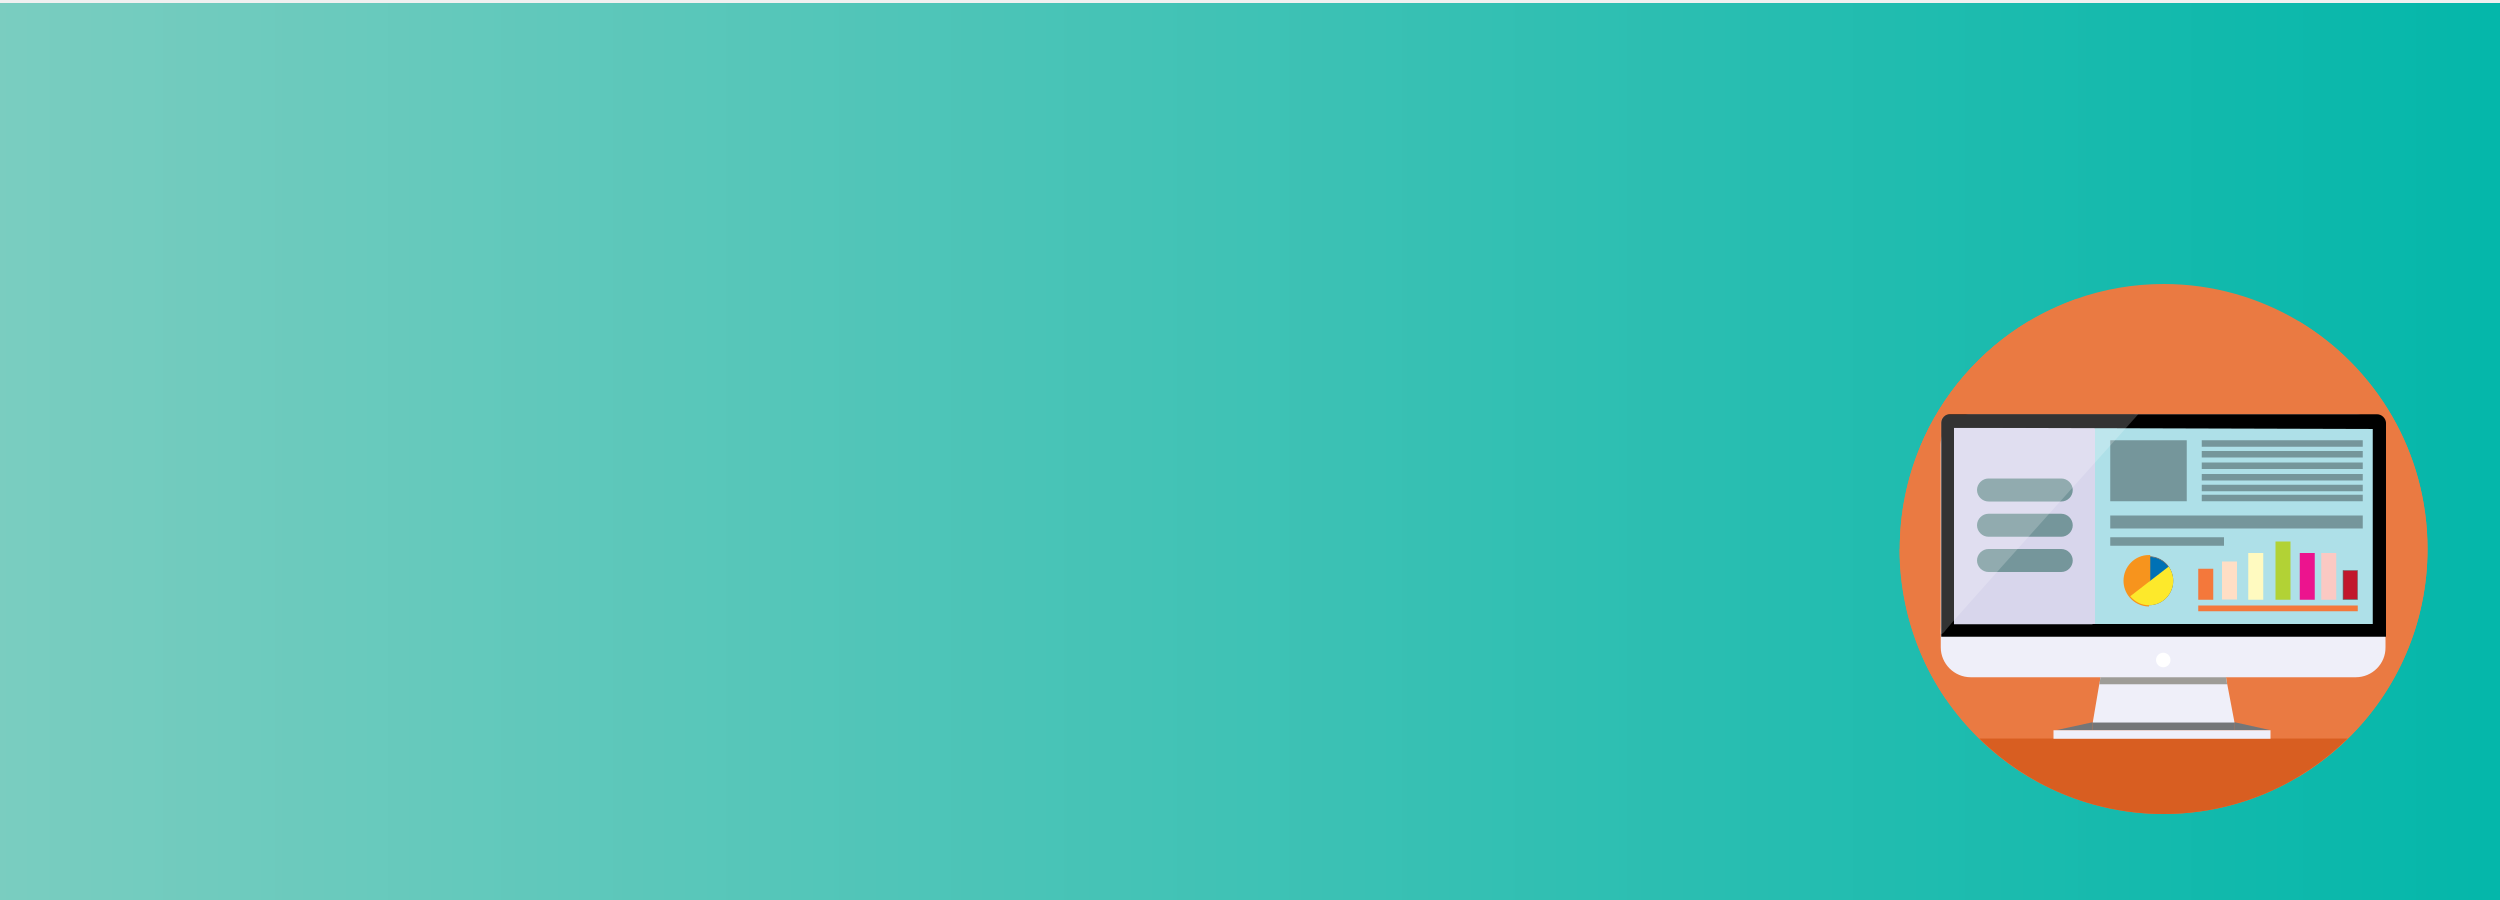
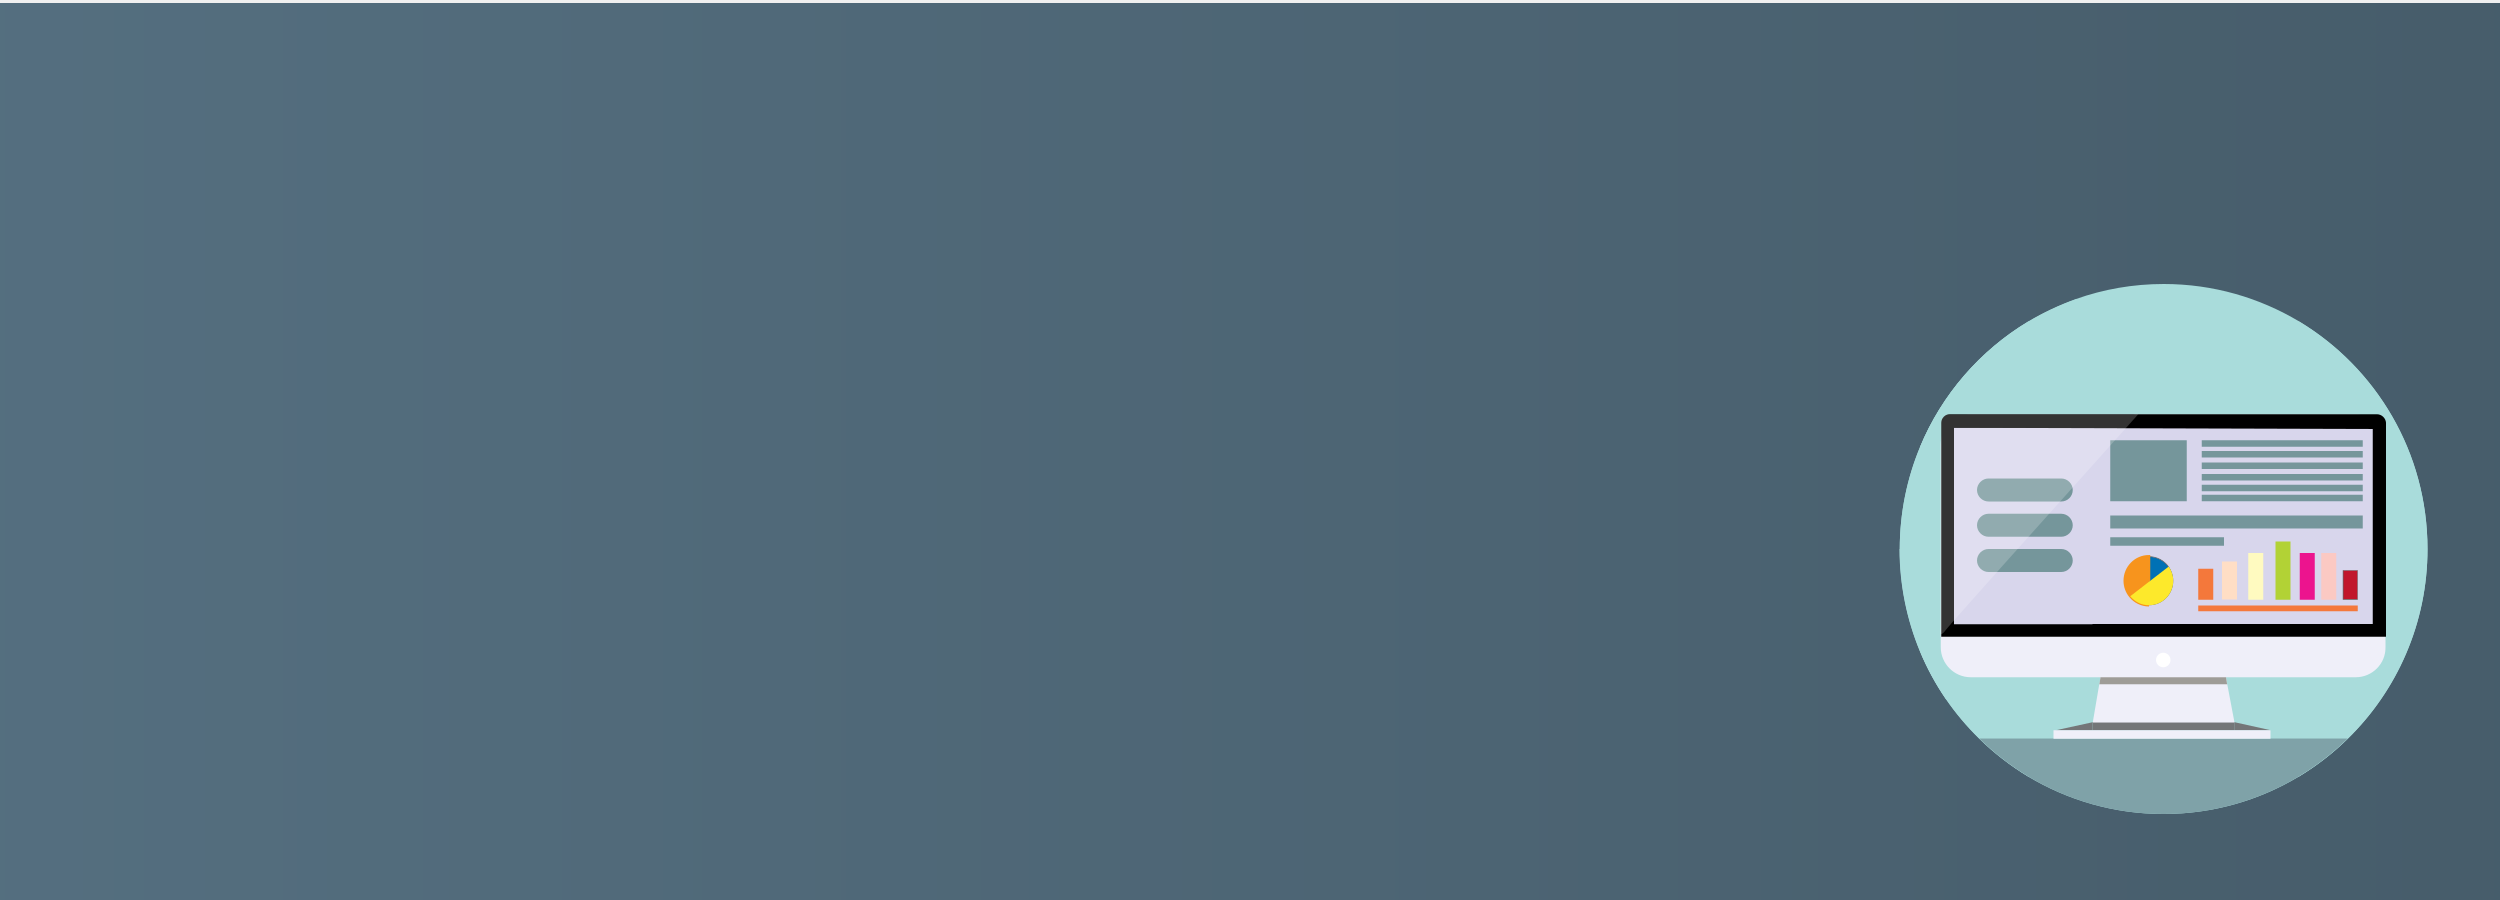
<svg xmlns="http://www.w3.org/2000/svg" version="1.1" id="Layer_1" x="0px" y="0px" viewBox="0 0 1000 360" style="enable-background:new 0 0 1000 360;" xml:space="preserve">
  <style type="text/css">
	.st0{fill:url(#SVGID_1_);}
- 	.st1{fill:#EA7A42;}
+ 	.st1{fill:#A9DCDB;}
	.st2{fill:#EFEFF9;}
	.st3{fill:#FFFFFF;}
- 	.st4{fill:#AEE0E8;}
+ 	.st4{fill:#D8D6EC;}
	.st5{fill:#747678;}
- 	.st6{fill:#D85E21;}
- 	.st7{fill:#D8D6EC;}
- 	.st8{fill:#75969B;}
- 	.st9{fill:#F4783B;}
- 	.st10{fill:#EC148E;}
- 	.st11{fill:#FBC9C3;}
- 	.st12{fill:#C1172C;}
- 	.st13{fill:#666666;}
- 	.st14{fill:#FFDEC5;}
- 	.st15{fill:#FFFAC0;}
- 	.st16{fill:#B2D235;}
- 	.st17{fill:#0071B5;}
- 	.st18{fill:#F7941D;stroke:#F7941D;stroke-miterlimit:10;}
- 	.st19{fill:#FDE92B;}
- 	.st20{fill:#9E9C97;}
- 	.st21{fill:none;stroke:#000000;stroke-width:2;stroke-miterlimit:10;}
- 	.st22{opacity:0.2;fill:#FFFFFF;enable-background:new    ;}
+ 	.st6{fill:#7FA2A8;}
+ 	.st7{fill:#75969B;}
+ 	.st8{fill:#F4783B;}
+ 	.st9{fill:#EC148E;}
+ 	.st10{fill:#FBC9C3;}
+ 	.st11{fill:#C1172C;}
+ 	.st12{fill:#666666;}
+ 	.st13{fill:#FFDEC5;}
+ 	.st14{fill:#FFFAC0;}
+ 	.st15{fill:#B2D235;}
+ 	.st16{fill:#0071B5;}
+ 	.st17{fill:#F7941D;stroke:#F7941D;stroke-miterlimit:10;}
+ 	.st18{fill:#FDE92B;}
+ 	.st19{fill:#9E9C97;}
+ 	.st20{fill:none;stroke:#000000;stroke-width:2;stroke-miterlimit:10;}
+ 	.st21{opacity:0.2;fill:#FFFFFF;enable-background:new    ;}
</style>
-   <linearGradient id="SVGID_1_" gradientUnits="userSpaceOnUse" x1="-151" y1="419.7" x2="2219" y2="419.7" gradientTransform="matrix(1 0 0 1 0 -238)">
-     <stop offset="5.618000e-03" style="stop-color:#8AD0C3" />
-     <stop offset="0.5" style="stop-color:#00B6A9" />
-     <stop offset="1" style="stop-color:#00A185" />
+   <linearGradient id="SVGID_1_" gradientUnits="userSpaceOnUse" x1="-151" y1="-59.81" x2="2219" y2="-59.81" gradientTransform="matrix(1 0 0 -1 0 121.89)">
+     <stop offset="5.618000e-03" style="stop-color:#567182" />
+     <stop offset="0.5" style="stop-color:#465C6A" />
+     <stop offset="1" style="stop-color:#465C6A" />
  </linearGradient>
  <rect x="-151" y="1.2" class="st0" width="2370" height="361" />
  <path class="st1" d="M971,219.6c0,29.7-12.2,56.6-31.8,75.8c-5.9,5.8-12.5,10.9-19.6,15.2H811.3c-7.1-4.3-13.7-9.4-19.6-15.2  c-10.1-9.9-18.2-21.8-23.7-35v-81.6c8.7-21,24-38.6,43.3-50.2h108.3C950.4,147.1,971,180.9,971,219.6z" />
  <path class="st1" d="M971,219.6H759.9c0-14.5,2.9-28.3,8.1-40.8c8.7-21,24-38.6,43.3-50.2c6-3.6,12.4-6.6,19.1-9  c11-3.9,22.8-6,35.1-6c19.8,0,38.3,5.5,54.2,15C950.4,147.1,971,180.9,971,219.6z" />
  <path class="st1" d="M845,121.7v155.9c0,1.1-0.9,2.1-2.1,2.1h-64.5c-4.1-6-7.6-12.4-10.4-19.2c-5.2-12.6-8.1-26.4-8.1-40.8  c0-14.5,2.9-28.3,8.1-40.8c8.7-21,24-38.6,43.3-50.2c6-3.6,12.4-6.6,19.1-9H843C844.1,119.6,845,120.5,845,121.7z" />
  <path class="st1" d="M971,219.6c0,29.7-12.2,56.6-31.8,75.8c-5.9,5.8-12.5,10.9-19.6,15.2c-15.8,9.5-34.4,15-54.2,15  s-38.3-5.5-54.2-15c-7.1-4.3-13.7-9.4-19.6-15.2c-4.9-4.8-9.4-10.1-13.3-15.8c-4.1-6-7.6-12.4-10.4-19.2  c-5.2-12.6-8.1-26.4-8.1-40.8L971,219.6L971,219.6z" />
  <g>
    <path class="st2" d="M942.3,270.9h-154c-6.6,0-12-5.4-12-12v-81.1c0-6.6,5.4-12,12-12h153.9c6.6,0,12,5.4,12,12v81.1   C954.3,265.5,948.9,270.9,942.3,270.9z" />
  </g>
  <g>
    <rect x="785.3" y="174.7" class="st3" width="159.9" height="71.1" />
    <path d="M855.3,183.7L855.3,183.7h81v53.1h-142v-53.1h59.1l0,0h0.9L855.3,183.7 M950.8,165.7h-95.5c-0.3,0-0.6,0-0.9,0   s-0.6,0-0.9,0h-73.6c-1.9,0-3.4,1.6-3.4,3.4v85.6l0,0h177.9v-85.6C954.3,167.3,952.7,165.7,950.8,165.7L950.8,165.7z" />
  </g>
  <g>
    <rect x="837" y="170.9" class="st4" width="112.1" height="78.7" />
  </g>
  <polygon class="st5" points="837,288.9 837,292.1 822.3,292.1 " />
  <g>
    <ellipse class="st3" cx="865.3" cy="264" rx="2.4" ry="2.4" />
    <path class="st3" d="M865.3,262.1c1,0,1.9,0.8,1.9,1.9s-0.8,1.9-1.9,1.9c-1,0-1.9-0.8-1.9-1.9S864.3,262.1,865.3,262.1    M865.3,261.1c-1.6,0-2.9,1.3-2.9,2.9s1.3,2.9,2.9,2.9c1.6,0,2.9-1.3,2.9-2.9S866.9,261.1,865.3,261.1L865.3,261.1z" />
  </g>
  <polygon class="st5" points="908.3,292.1 893.9,292.1 893.9,288.9 " />
  <path class="st6" d="M791.7,295.4c19,18.7,45.1,30.2,73.7,30.2s54.7-11.5,73.7-30.2H791.7z" />
  <g>
    <polygon class="st5" points="893.9,288.9 893.9,292.1 837,292.1 837,288.9 837.1,288.8 893.8,288.8  " />
  </g>
  <g>
    <rect x="821.4" y="292.1" class="st2" width="86.8" height="3.4" />
  </g>
  <g>
    <polygon class="st2" points="893.8,289 837.1,289 839.7,273.7 839.8,273.4 840.2,270.9 840.3,270.6 890.3,270.6 890.4,270.9    890.8,273.4 890.9,273.7  " />
  </g>
-   <rect x="781.6" y="171.1" class="st7" width="55.4" height="78.6" />
-   <rect x="844.1" y="176.1" class="st8" width="30.6" height="24.4" />
-   <rect x="880.7" y="176.1" class="st8" width="64.4" height="2.6" />
-   <rect x="880.7" y="189.6" class="st8" width="64.4" height="2.6" />
-   <rect x="880.7" y="185" class="st8" width="64.4" height="2.6" />
-   <rect x="880.7" y="193.9" class="st8" width="64.4" height="2.6" />
-   <rect x="880.7" y="197.9" class="st8" width="64.4" height="2.6" />
-   <rect x="844.1" y="206.2" class="st8" width="101" height="5.2" />
+   <rect x="781.6" y="171.1" class="st4" width="55.4" height="78.6" />
+   <rect x="844.1" y="176.1" class="st7" width="30.6" height="24.4" />
+   <rect x="880.7" y="176.1" class="st7" width="64.4" height="2.6" />
+   <rect x="880.7" y="189.6" class="st7" width="64.4" height="2.6" />
+   <rect x="880.7" y="185" class="st7" width="64.4" height="2.6" />
+   <rect x="880.7" y="193.9" class="st7" width="64.4" height="2.6" />
+   <rect x="880.7" y="197.9" class="st7" width="64.4" height="2.6" />
+   <rect x="844.1" y="206.2" class="st7" width="101" height="5.2" />
  <g>
-     <rect x="880.7" y="180.4" class="st8" width="64.4" height="2.6" />
+     <rect x="880.7" y="180.4" class="st7" width="64.4" height="2.6" />
  </g>
-   <rect x="844.1" y="214.9" class="st8" width="45.5" height="3.4" />
+   <rect x="844.1" y="214.9" class="st7" width="45.5" height="3.4" />
  <g>
-     <rect x="879.3" y="242.2" class="st9" width="63.8" height="2.3" />
+     <rect x="879.3" y="242.2" class="st8" width="63.8" height="2.3" />
  </g>
  <g>
-     <rect x="879.3" y="227.5" class="st9" width="6" height="12.4" />
+     <rect x="879.3" y="227.5" class="st8" width="6" height="12.4" />
  </g>
  <g>
-     <rect x="919.9" y="221.2" class="st10" width="6" height="18.7" />
+     <rect x="919.9" y="221.2" class="st9" width="6" height="18.7" />
  </g>
  <g>
-     <rect x="928.5" y="221.2" class="st11" width="6" height="18.7" />
+     <rect x="928.5" y="221.2" class="st10" width="6" height="18.7" />
  </g>
  <g>
-     <rect x="937.2" y="228.2" class="st12" width="5.8" height="11.5" />
-     <path class="st13" d="M942.9,228.3v11.3h-5.5v-11.3H942.9 M943.1,228.1h-6v11.8h6V228.1L943.1,228.1z" />
+     <rect x="937.2" y="228.2" class="st11" width="5.8" height="11.5" />
+     <path class="st12" d="M942.9,228.3v11.3h-5.5v-11.3H942.9 M943.1,228.1h-6v11.8h6V228.1L943.1,228.1z" />
  </g>
  <g>
-     <rect x="888.8" y="224.6" class="st14" width="6" height="15.2" />
+     <rect x="888.8" y="224.6" class="st13" width="6" height="15.2" />
  </g>
  <g>
-     <rect x="899.3" y="221.2" class="st15" width="6" height="18.7" />
+     <rect x="899.3" y="221.2" class="st14" width="6" height="18.7" />
  </g>
  <g>
-     <rect x="910.2" y="216.6" class="st16" width="6" height="23.3" />
+     <rect x="910.2" y="216.6" class="st15" width="6" height="23.3" />
  </g>
  <g>
-     <path class="st17" d="M859.6,241.9c-2.9,0-5.6-1.3-7.4-3.5c-1.4-1.7-2.2-3.9-2.2-6.1c0-5.3,4.3-9.6,9.6-9.6c3.1,0,6,1.5,7.8,4   c1.2,1.6,1.8,3.6,1.8,5.6C869.2,237.6,864.9,241.9,859.6,241.9z" />
-     <path class="st13" d="M859.6,222.8c3.1,0,5.9,1.5,7.7,4c1.2,1.6,1.8,3.5,1.8,5.5c0,5.2-4.3,9.5-9.5,9.5c-2.9,0-5.5-1.3-7.3-3.5   c-1.4-1.7-2.1-3.8-2.1-6C850.1,227,854.4,222.8,859.6,222.8 M859.6,222.5c-5.4,0-9.7,4.4-9.7,9.8c0,2.3,0.8,4.5,2.2,6.2   c1.8,2.2,4.5,3.6,7.5,3.6c5.4,0,9.7-4.4,9.7-9.8c0-2.1-0.7-4.1-1.8-5.7C865.7,224.1,862.8,222.5,859.6,222.5L859.6,222.5z" />
+     <path class="st16" d="M859.6,241.9c-2.9,0-5.6-1.3-7.4-3.5c-1.4-1.7-2.2-3.9-2.2-6.1c0-5.3,4.3-9.6,9.6-9.6c3.1,0,6,1.5,7.8,4   c1.2,1.6,1.8,3.6,1.8,5.6C869.2,237.6,864.9,241.9,859.6,241.9z" />
+     <path class="st12" d="M859.6,222.8c3.1,0,5.9,1.5,7.7,4c1.2,1.6,1.8,3.5,1.8,5.5c0,5.2-4.3,9.5-9.5,9.5c-2.9,0-5.5-1.3-7.3-3.5   c-1.4-1.7-2.1-3.8-2.1-6C850.1,227,854.4,222.8,859.6,222.8 M859.6,222.5c-5.4,0-9.7,4.4-9.7,9.8c0,2.3,0.8,4.5,2.2,6.2   c1.8,2.2,4.5,3.6,7.5,3.6c5.4,0,9.7-4.4,9.7-9.8c0-2.1-0.7-4.1-1.8-5.7C865.7,224.1,862.8,222.5,859.6,222.5L859.6,222.5z" />
  </g>
-   <path class="st18" d="M859.6,232.7v-10.2c-5.4,0-9.7,4.4-9.7,9.8c0,2.3,0.8,4.5,2.2,6.2c1.8,2.2,4.5,3.6,7.5,3.6" />
+   <path class="st17" d="M859.6,232.7v-10.2c-5.4,0-9.7,4.4-9.7,9.8c0,2.3,0.8,4.5,2.2,6.2c1.8,2.2,4.5,3.6,7.5,3.6" />
  <g>
-     <path class="st19" d="M859.6,241c-2.3,0-4.4-0.9-6.1-2.5l13.7-10.5c0.7,1.3,1.1,2.7,1.1,4.2C868.3,237.1,864.4,241,859.6,241z" />
-     <path class="st19" d="M866.8,229.6c0.3,0.8,0.5,1.7,0.5,2.6c0,4.3-3.5,7.8-7.7,7.8c-1.6,0-3.2-0.5-4.5-1.4l5.7-4.4L866.8,229.6    M867.5,226.6l-7.9,6.1l-7.5,5.8c1.8,2.2,4.5,3.6,7.5,3.6c5.4,0,9.7-4.4,9.7-9.8C869.3,230.2,868.6,228.2,867.5,226.6L867.5,226.6z   " />
+     <path class="st18" d="M859.6,241c-2.3,0-4.4-0.9-6.1-2.5l13.7-10.5c0.7,1.3,1.1,2.7,1.1,4.2C868.3,237.1,864.4,241,859.6,241z" />
+     <path class="st18" d="M866.8,229.6c0.3,0.8,0.5,1.7,0.5,2.6c0,4.3-3.5,7.8-7.7,7.8c-1.6,0-3.2-0.5-4.5-1.4l5.7-4.4L866.8,229.6    M867.5,226.6l-7.9,6.1l-7.5,5.8c1.8,2.2,4.5,3.6,7.5,3.6c5.4,0,9.7-4.4,9.7-9.8C869.3,230.2,868.6,228.2,867.5,226.6L867.5,226.6z   " />
  </g>
-   <polygon class="st20" points="890.9,273.7 839.7,273.7 839.8,273.4 840.2,270.9 890.4,270.9 890.8,273.4 " />
-   <polygon class="st7" points="835,171 835,249.6 837,249.6 838,249.6 838,170.9 " />
-   <path class="st8" d="M824.5,228.8h-29.1c-2.5,0-4.6-2.1-4.6-4.6l0,0c0-2.5,2.1-4.6,4.6-4.6h29.1c2.5,0,4.6,2.1,4.6,4.6l0,0  C829.1,226.7,827,228.8,824.5,228.8z" />
-   <path class="st8" d="M824.5,200.6h-29.1c-2.5,0-4.6-2.1-4.6-4.6l0,0c0-2.5,2.1-4.6,4.6-4.6h29.1c2.5,0,4.6,2.1,4.6,4.6l0,0  C829.1,198.6,827,200.6,824.5,200.6z" />
-   <path class="st8" d="M824.5,214.7h-29.1c-2.5,0-4.6-2.1-4.6-4.6l0,0c0-2.5,2.1-4.6,4.6-4.6h29.1c2.5,0,4.6,2.1,4.6,4.6l0,0  C829.1,212.6,827,214.7,824.5,214.7z" />
-   <line class="st21" x1="952" y1="170.6" x2="780.5" y2="170.1" />
-   <path class="st22" d="M855.3,165.7c-44.3,49.4-74.8,83.5-77,86.3c-0.2,0.3-1.4,1.9-2,1.6c-0.4-0.2-0.3-1.4,0-2.7v-81.7  c0-1.9,1.5-3.4,3.4-3.4h73.6C854,165.7,854.6,165.7,855.3,165.7z" />
+   <polygon class="st19" points="890.9,273.7 839.7,273.7 839.8,273.4 840.2,270.9 890.4,270.9 890.8,273.4 " />
+   <polygon class="st4" points="835,171 835,249.6 837,249.6 838,249.6 838,170.9 " />
+   <path class="st7" d="M824.5,228.8h-29.1c-2.5,0-4.6-2.1-4.6-4.6l0,0c0-2.5,2.1-4.6,4.6-4.6h29.1c2.5,0,4.6,2.1,4.6,4.6l0,0  C829.1,226.7,827,228.8,824.5,228.8z" />
+   <path class="st7" d="M824.5,200.6h-29.1c-2.5,0-4.6-2.1-4.6-4.6l0,0c0-2.5,2.1-4.6,4.6-4.6h29.1c2.5,0,4.6,2.1,4.6,4.6l0,0  C829.1,198.6,827,200.6,824.5,200.6z" />
+   <path class="st7" d="M824.5,214.7h-29.1c-2.5,0-4.6-2.1-4.6-4.6l0,0c0-2.5,2.1-4.6,4.6-4.6h29.1c2.5,0,4.6,2.1,4.6,4.6l0,0  C829.1,212.6,827,214.7,824.5,214.7z" />
+   <line class="st20" x1="952" y1="170.6" x2="780.5" y2="170.1" />
+   <path class="st21" d="M855.3,165.7c-44.3,49.4-74.8,83.5-77,86.3c-0.2,0.3-1.4,1.9-2,1.6c-0.4-0.2-0.3-1.4,0-2.7v-81.7  c0-1.9,1.5-3.4,3.4-3.4h73.6C854,165.7,854.6,165.7,855.3,165.7z" />
</svg>
